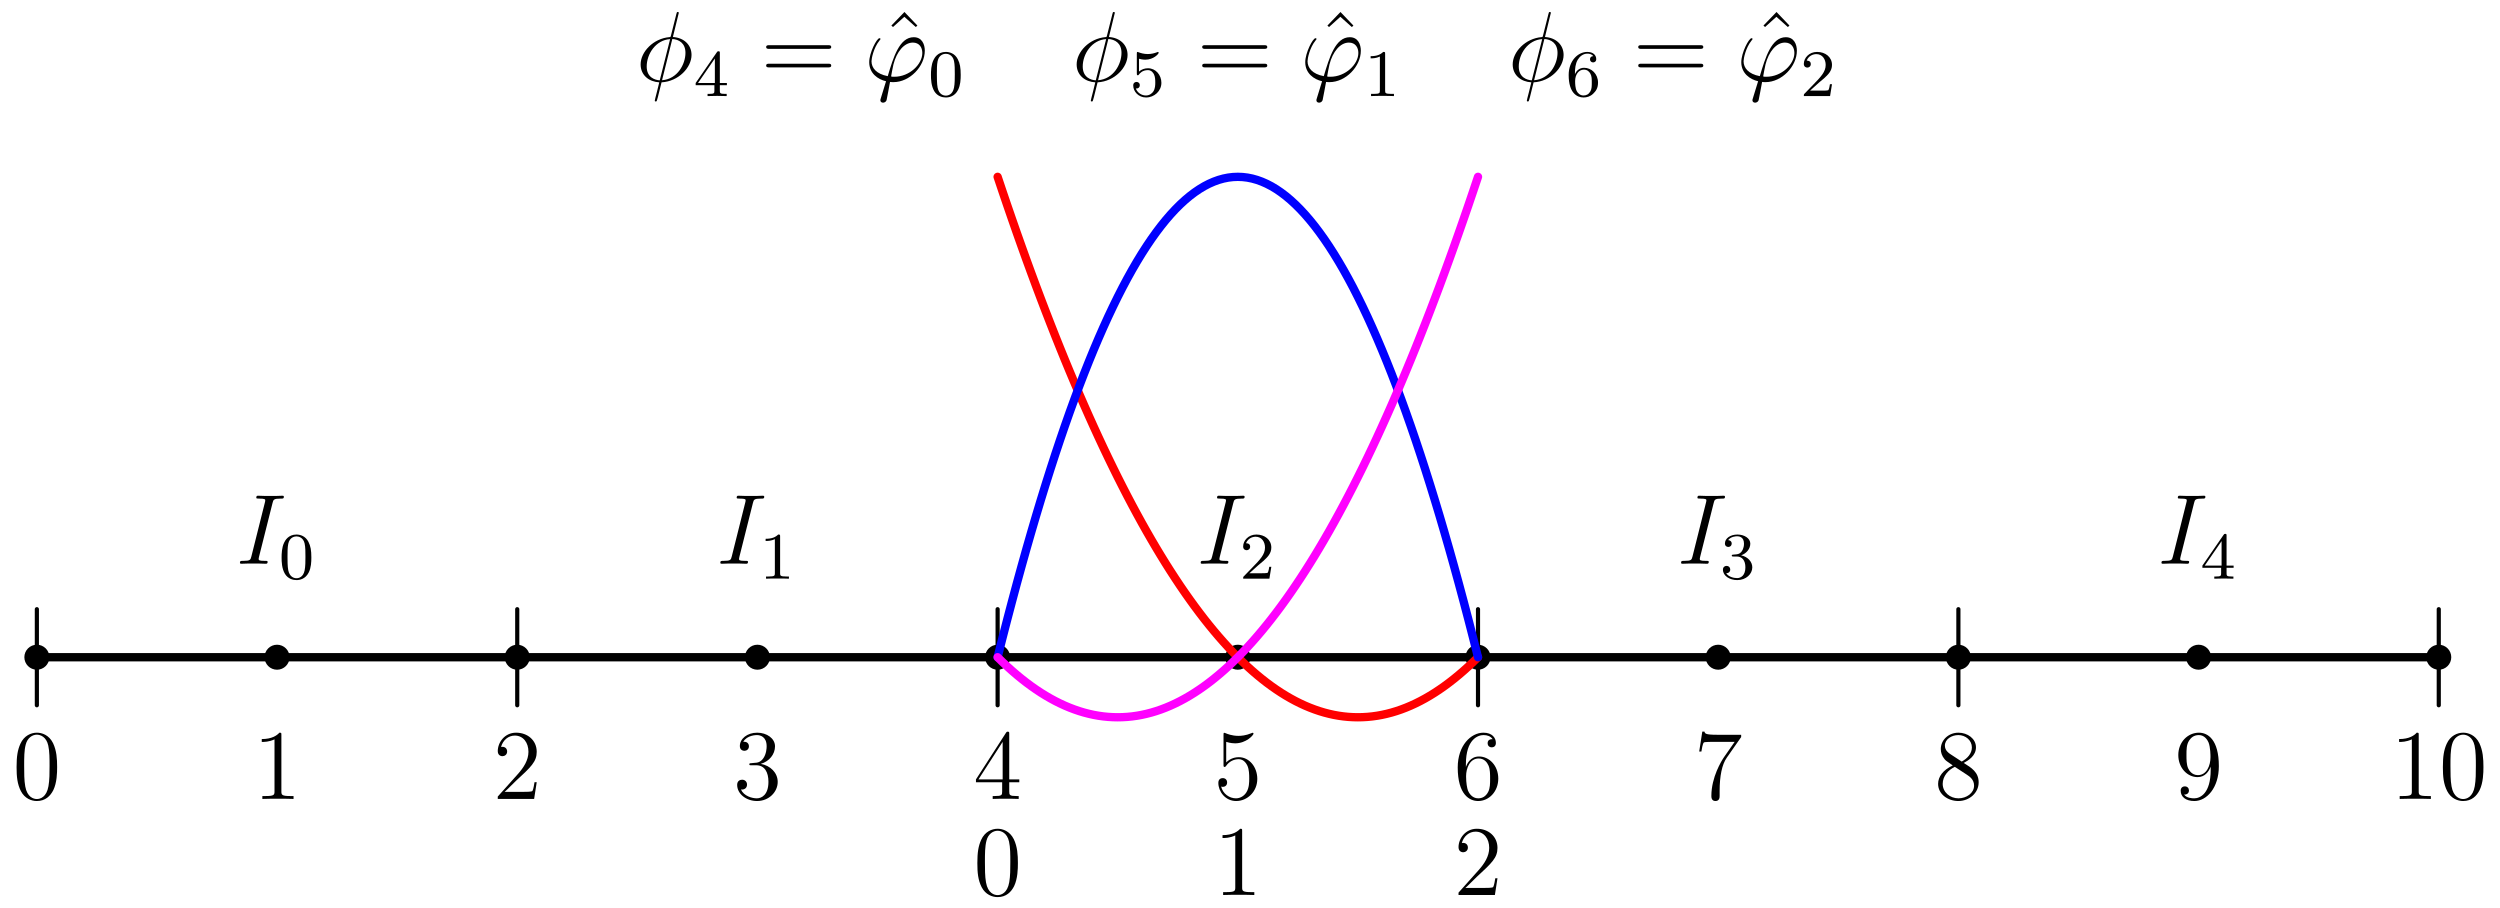
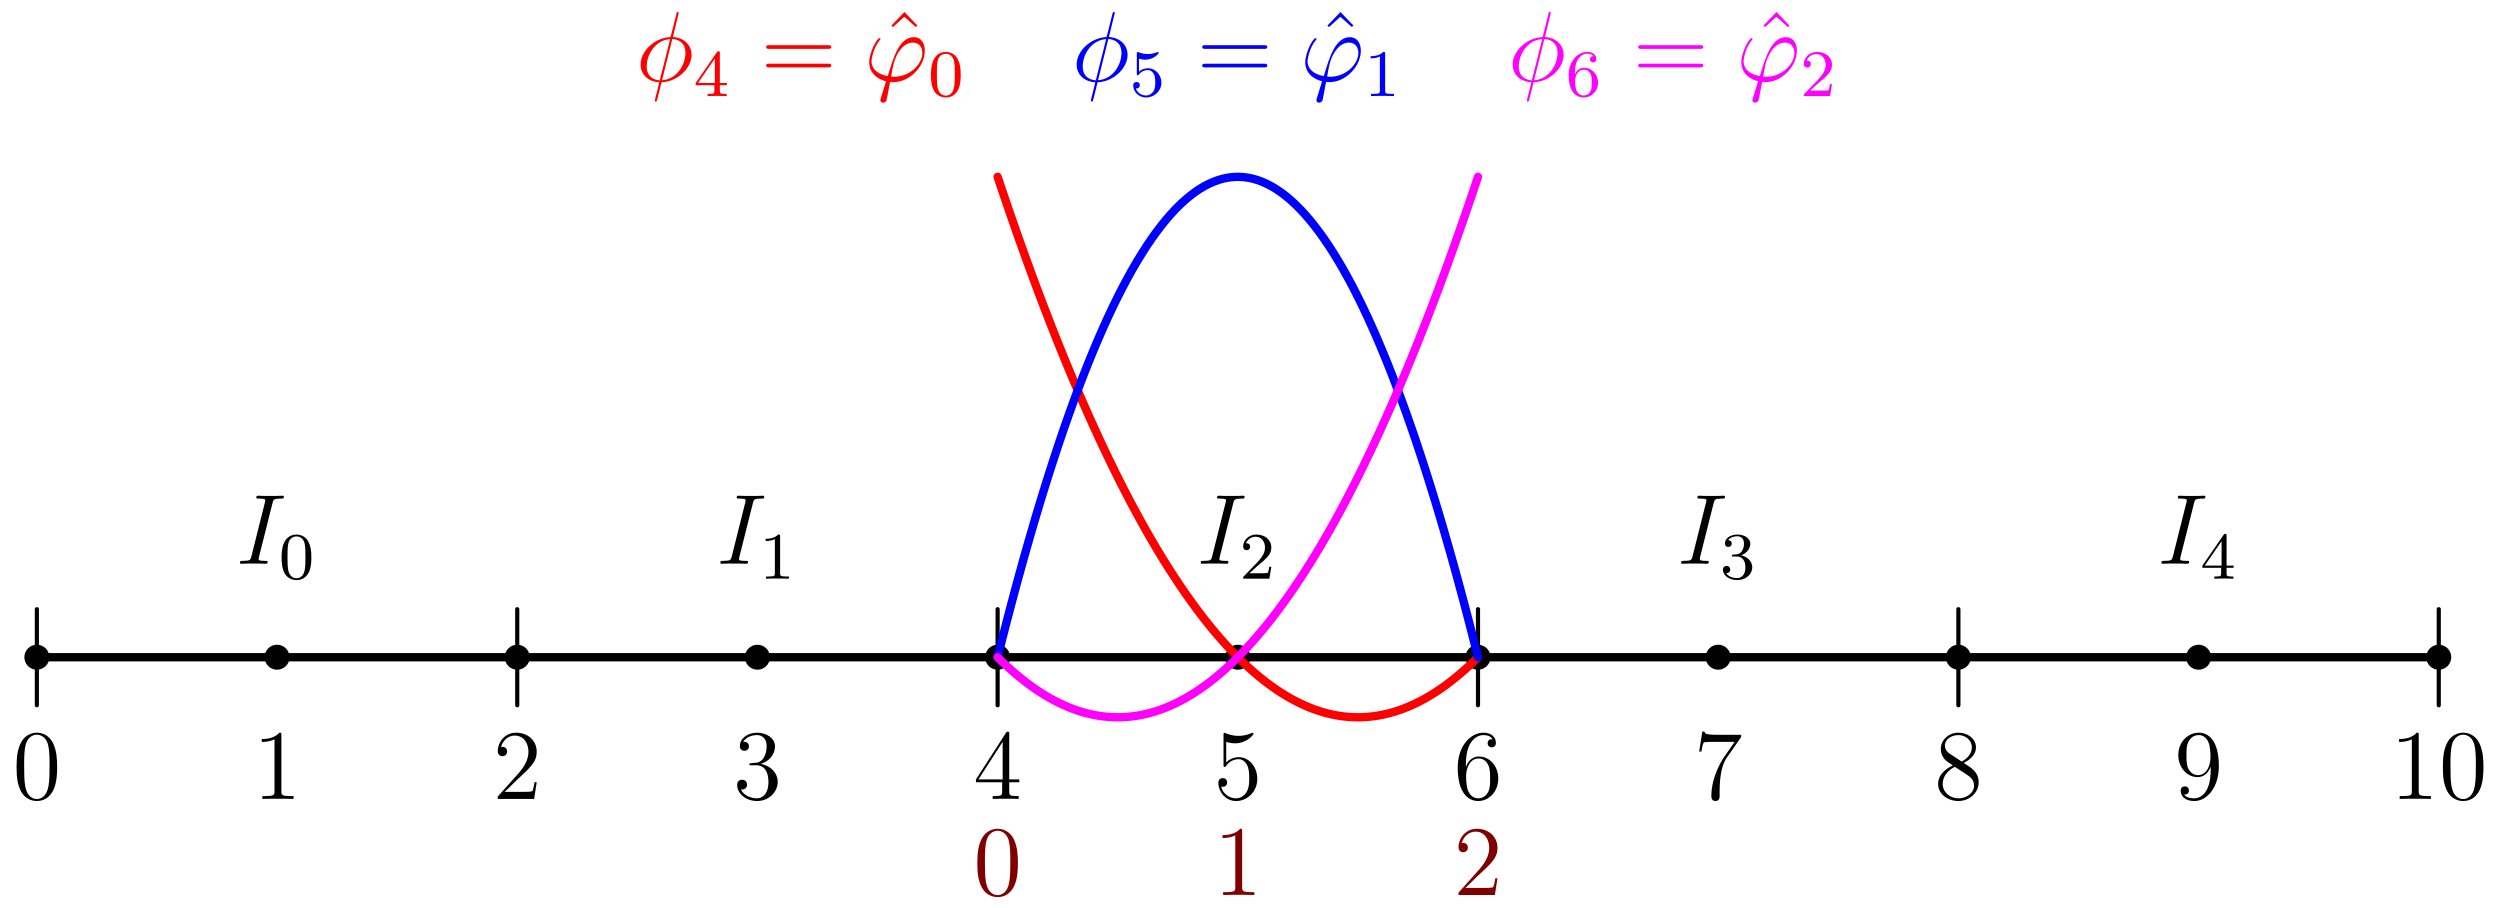
<svg xmlns="http://www.w3.org/2000/svg" xmlns:xlink="http://www.w3.org/1999/xlink" version="1.1" width="300pt" height="108.957pt" viewBox="60.831 132.725 300 108.957">
  <defs>
    <path id="g1-48" d="M3.897-2.542C3.897-3.395 3.81-3.913 3.547-4.423C3.196-5.125 2.55-5.3 2.112-5.3C1.108-5.3 .741-4.551 .63-4.328C.343-3.746 .327-2.957 .327-2.542C.327-2.016 .351-1.211 .733-.574C1.1 .016 1.69 .167 2.112 .167C2.495 .167 3.18 .048 3.579-.741C3.873-1.315 3.897-2.024 3.897-2.542ZM2.112-.056C1.841-.056 1.291-.183 1.124-1.02C1.036-1.474 1.036-2.224 1.036-2.638C1.036-3.188 1.036-3.746 1.124-4.184C1.291-4.997 1.913-5.077 2.112-5.077C2.383-5.077 2.933-4.941 3.092-4.216C3.188-3.778 3.188-3.18 3.188-2.638C3.188-2.168 3.188-1.451 3.092-1.004C2.925-.167 2.375-.056 2.112-.056Z" />
    <path id="g1-49" d="M2.503-5.077C2.503-5.292 2.487-5.3 2.271-5.3C1.945-4.981 1.522-4.79 .765-4.79V-4.527C.98-4.527 1.411-4.527 1.873-4.742V-.654C1.873-.359 1.849-.263 1.092-.263H.813V0C1.14-.024 1.825-.024 2.184-.024S3.236-.024 3.563 0V-.263H3.284C2.527-.263 2.503-.359 2.503-.654V-5.077Z" />
    <path id="g1-50" d="M2.248-1.626C2.375-1.745 2.71-2.008 2.837-2.12C3.332-2.574 3.802-3.013 3.802-3.738C3.802-4.686 3.005-5.3 2.008-5.3C1.052-5.3 .422-4.575 .422-3.866C.422-3.475 .733-3.419 .845-3.419C1.012-3.419 1.259-3.539 1.259-3.842C1.259-4.256 .861-4.256 .765-4.256C.996-4.838 1.53-5.037 1.921-5.037C2.662-5.037 3.045-4.407 3.045-3.738C3.045-2.909 2.463-2.303 1.522-1.339L.518-.303C.422-.215 .422-.199 .422 0H3.571L3.802-1.427H3.555C3.531-1.267 3.467-.869 3.371-.717C3.324-.654 2.718-.654 2.59-.654H1.172L2.248-1.626Z" />
    <path id="g1-51" d="M2.016-2.662C2.646-2.662 3.045-2.2 3.045-1.363C3.045-.367 2.479-.072 2.056-.072C1.618-.072 1.02-.231 .741-.654C1.028-.654 1.227-.837 1.227-1.1C1.227-1.355 1.044-1.538 .789-1.538C.574-1.538 .351-1.403 .351-1.084C.351-.327 1.164 .167 2.072 .167C3.132 .167 3.873-.566 3.873-1.363C3.873-2.024 3.347-2.63 2.534-2.805C3.164-3.029 3.634-3.571 3.634-4.208S2.917-5.3 2.088-5.3C1.235-5.3 .59-4.838 .59-4.232C.59-3.937 .789-3.81 .996-3.81C1.243-3.81 1.403-3.985 1.403-4.216C1.403-4.511 1.148-4.623 .972-4.631C1.307-5.069 1.921-5.093 2.064-5.093C2.271-5.093 2.877-5.029 2.877-4.208C2.877-3.65 2.646-3.316 2.534-3.188C2.295-2.941 2.112-2.925 1.626-2.893C1.474-2.885 1.411-2.877 1.411-2.774C1.411-2.662 1.482-2.662 1.618-2.662H2.016Z" />
    <path id="g1-52" d="M3.14-5.157C3.14-5.316 3.14-5.38 2.973-5.38C2.869-5.38 2.861-5.372 2.782-5.26L.239-1.57V-1.307H2.487V-.646C2.487-.351 2.463-.263 1.849-.263H1.666V0C2.343-.024 2.359-.024 2.813-.024S3.284-.024 3.961 0V-.263H3.778C3.164-.263 3.14-.351 3.14-.646V-1.307H3.985V-1.57H3.14V-5.157ZM2.542-4.511V-1.57H.518L2.542-4.511Z" />
    <path id="g1-53" d="M1.116-4.479C1.219-4.447 1.538-4.368 1.873-4.368C2.869-4.368 3.475-5.069 3.475-5.189C3.475-5.276 3.419-5.3 3.379-5.3C3.363-5.3 3.347-5.3 3.276-5.26C2.965-5.141 2.598-5.045 2.168-5.045C1.698-5.045 1.307-5.165 1.06-5.26C.98-5.3 .964-5.3 .956-5.3C.853-5.3 .853-5.212 .853-5.069V-2.734C.853-2.59 .853-2.495 .98-2.495C1.044-2.495 1.068-2.527 1.108-2.59C1.203-2.71 1.506-3.116 2.184-3.116C2.63-3.116 2.845-2.75 2.917-2.598C3.053-2.311 3.068-1.945 3.068-1.634C3.068-1.339 3.061-.909 2.837-.558C2.686-.319 2.367-.072 1.945-.072C1.427-.072 .917-.399 .733-.917C.757-.909 .805-.909 .813-.909C1.036-.909 1.211-1.052 1.211-1.299C1.211-1.594 .98-1.698 .821-1.698C.677-1.698 .422-1.618 .422-1.275C.422-.558 1.044 .167 1.961 .167C2.957 .167 3.802-.606 3.802-1.594C3.802-2.519 3.132-3.339 2.192-3.339C1.793-3.339 1.419-3.212 1.116-2.941V-4.479Z" />
    <path id="g1-54" d="M1.1-2.638C1.1-3.3 1.156-3.881 1.443-4.368C1.682-4.766 2.088-5.093 2.59-5.093C2.75-5.093 3.116-5.069 3.3-4.79C2.941-4.774 2.909-4.503 2.909-4.415C2.909-4.176 3.092-4.041 3.284-4.041C3.427-4.041 3.658-4.129 3.658-4.431C3.658-4.91 3.3-5.3 2.582-5.3C1.474-5.3 .351-4.248 .351-2.527C.351-.367 1.355 .167 2.128 .167C2.511 .167 2.925 .064 3.284-.279C3.602-.59 3.873-.925 3.873-1.618C3.873-2.662 3.084-3.395 2.2-3.395C1.626-3.395 1.283-3.029 1.1-2.638ZM2.128-.072C1.706-.072 1.443-.367 1.323-.59C1.14-.948 1.124-1.49 1.124-1.793C1.124-2.582 1.554-3.172 2.168-3.172C2.566-3.172 2.805-2.965 2.957-2.686C3.124-2.391 3.124-2.032 3.124-1.626S3.124-.869 2.965-.582C2.758-.215 2.479-.072 2.128-.072Z" />
    <path id="g0-30" d="M5.141-8.189C5.141-8.297 5.057-8.297 5.021-8.297C4.914-8.297 4.902-8.273 4.854-8.07L4.208-5.499C4.172-5.344 4.16-5.332 4.148-5.32C4.136-5.296 4.053-5.284 4.029-5.284C2.068-5.117 .562-3.503 .562-2.008C.562-.717 1.554 .072 2.798 .143C2.702 .514 2.618 .897 2.523 1.267C2.355 1.901 2.26 2.295 2.26 2.343C2.26 2.367 2.26 2.439 2.379 2.439C2.415 2.439 2.463 2.439 2.487 2.391C2.511 2.367 2.582 2.08 2.63 1.925L3.072 .143C5.117 .036 6.671-1.638 6.671-3.144C6.671-4.352 5.762-5.212 4.435-5.296L5.141-8.189ZM4.364-5.057C5.153-5.009 5.942-4.567 5.942-3.395C5.942-2.044 4.997-.251 3.132-.108L4.364-5.057ZM2.857-.096C2.271-.132 1.291-.442 1.291-1.757C1.291-3.264 2.379-4.937 4.101-5.045L2.857-.096Z" />
    <path id="g0-39" d="M3.599-.526C3.395-.526 3.216-.526 3.216-.586C3.216-.61 3.419-1.733 3.491-1.997C3.873-3.527 4.782-4.627 5.822-4.627C6.599-4.627 6.958-4.041 6.958-3.383C6.958-2.02 5.428-.526 3.599-.526ZM3.084 .096C3.156 .108 3.276 .12 3.491 .12C5.452 .12 7.257-1.769 7.257-3.658C7.257-4.388 6.934-5.272 5.93-5.272C4.208-5.272 3.479-2.845 2.809-.598C1.435-.861 .861-1.59 .861-2.391C.861-2.714 1.112-3.993 1.805-4.854C1.937-5.009 1.937-5.033 1.937-5.057C1.937-5.153 1.841-5.153 1.817-5.153C1.494-5.153 .586-3.407 .586-2.271C.586-.933 1.638-.203 2.606 .012L1.985 2.032C1.925 2.212 1.925 2.236 1.925 2.283C1.925 2.57 2.212 2.582 2.236 2.582C2.355 2.582 2.57 2.534 2.666 2.295C2.702 2.188 3.037 .335 3.084 .096Z" />
    <path id="g0-73" d="M4.4-7.281C4.507-7.699 4.531-7.819 5.404-7.819C5.667-7.819 5.762-7.819 5.762-8.046C5.762-8.165 5.631-8.165 5.595-8.165C5.38-8.165 5.117-8.141 4.902-8.141H3.431C3.192-8.141 2.917-8.165 2.678-8.165C2.582-8.165 2.451-8.165 2.451-7.938C2.451-7.819 2.546-7.819 2.786-7.819C3.527-7.819 3.527-7.723 3.527-7.592C3.527-7.508 3.503-7.436 3.479-7.329L1.865-.885C1.757-.466 1.733-.347 .861-.347C.598-.347 .49-.347 .49-.12C.49 0 .61 0 .669 0C.885 0 1.148-.024 1.363-.024H2.833C3.072-.024 3.335 0 3.575 0C3.67 0 3.814 0 3.814-.215C3.814-.347 3.742-.347 3.479-.347C2.738-.347 2.738-.442 2.738-.586C2.738-.61 2.738-.669 2.786-.861L4.4-7.281Z" />
    <path id="g2-48" d="M5.356-3.826C5.356-4.818 5.296-5.786 4.866-6.695C4.376-7.687 3.515-7.95 2.929-7.95C2.236-7.95 1.387-7.603 .944-6.611C.61-5.858 .49-5.117 .49-3.826C.49-2.666 .574-1.793 1.004-.944C1.47-.036 2.295 .251 2.917 .251C3.957 .251 4.555-.371 4.902-1.064C5.332-1.961 5.356-3.132 5.356-3.826ZM2.917 .012C2.534 .012 1.757-.203 1.53-1.506C1.399-2.224 1.399-3.132 1.399-3.969C1.399-4.949 1.399-5.834 1.59-6.539C1.793-7.34 2.403-7.711 2.917-7.711C3.371-7.711 4.065-7.436 4.292-6.408C4.447-5.727 4.447-4.782 4.447-3.969C4.447-3.168 4.447-2.26 4.316-1.53C4.089-.215 3.335 .012 2.917 .012Z" />
    <path id="g2-49" d="M3.443-7.663C3.443-7.938 3.443-7.95 3.204-7.95C2.917-7.627 2.319-7.185 1.088-7.185V-6.838C1.363-6.838 1.961-6.838 2.618-7.149V-.921C2.618-.49 2.582-.347 1.53-.347H1.16V0C1.482-.024 2.642-.024 3.037-.024S4.579-.024 4.902 0V-.347H4.531C3.479-.347 3.443-.49 3.443-.921V-7.663Z" />
    <path id="g2-50" d="M5.26-2.008H4.997C4.961-1.805 4.866-1.148 4.746-.956C4.663-.849 3.981-.849 3.622-.849H1.411C1.733-1.124 2.463-1.889 2.774-2.176C4.591-3.85 5.26-4.471 5.26-5.655C5.26-7.03 4.172-7.95 2.786-7.95S.586-6.767 .586-5.738C.586-5.129 1.112-5.129 1.148-5.129C1.399-5.129 1.71-5.308 1.71-5.691C1.71-6.025 1.482-6.253 1.148-6.253C1.04-6.253 1.016-6.253 .98-6.241C1.207-7.054 1.853-7.603 2.63-7.603C3.646-7.603 4.268-6.755 4.268-5.655C4.268-4.639 3.682-3.754 3.001-2.989L.586-.287V0H4.949L5.26-2.008Z" />
    <path id="g2-51" d="M2.2-4.292C1.997-4.28 1.949-4.268 1.949-4.16C1.949-4.041 2.008-4.041 2.224-4.041H2.774C3.79-4.041 4.244-3.204 4.244-2.056C4.244-.49 3.431-.072 2.845-.072C2.271-.072 1.291-.347 .944-1.136C1.327-1.076 1.674-1.291 1.674-1.722C1.674-2.068 1.423-2.307 1.088-2.307C.801-2.307 .49-2.14 .49-1.686C.49-.622 1.554 .251 2.881 .251C4.304 .251 5.356-.837 5.356-2.044C5.356-3.144 4.471-4.005 3.324-4.208C4.364-4.507 5.033-5.38 5.033-6.312C5.033-7.257 4.053-7.95 2.893-7.95C1.698-7.95 .813-7.221 .813-6.348C.813-5.87 1.184-5.774 1.363-5.774C1.614-5.774 1.901-5.954 1.901-6.312C1.901-6.695 1.614-6.862 1.351-6.862C1.279-6.862 1.255-6.862 1.219-6.85C1.674-7.663 2.798-7.663 2.857-7.663C3.252-7.663 4.029-7.484 4.029-6.312C4.029-6.085 3.993-5.416 3.646-4.902C3.288-4.376 2.881-4.34 2.558-4.328L2.2-4.292Z" />
    <path id="g2-52" d="M4.316-7.783C4.316-8.01 4.316-8.07 4.148-8.07C4.053-8.07 4.017-8.07 3.921-7.926L.323-2.343V-1.997H3.467V-.909C3.467-.466 3.443-.347 2.57-.347H2.331V0C2.606-.024 3.551-.024 3.885-.024S5.177-.024 5.452 0V-.347H5.212C4.352-.347 4.316-.466 4.316-.909V-1.997H5.523V-2.343H4.316V-7.783ZM3.527-6.85V-2.343H.622L3.527-6.85Z" />
    <path id="g2-53" d="M1.53-6.85C2.044-6.683 2.463-6.671 2.594-6.671C3.945-6.671 4.806-7.663 4.806-7.831C4.806-7.878 4.782-7.938 4.71-7.938C4.686-7.938 4.663-7.938 4.555-7.89C3.885-7.603 3.312-7.568 3.001-7.568C2.212-7.568 1.65-7.807 1.423-7.902C1.339-7.938 1.315-7.938 1.303-7.938C1.207-7.938 1.207-7.867 1.207-7.675V-4.125C1.207-3.909 1.207-3.838 1.351-3.838C1.411-3.838 1.423-3.85 1.542-3.993C1.877-4.483 2.439-4.77 3.037-4.77C3.67-4.77 3.981-4.184 4.077-3.981C4.28-3.515 4.292-2.929 4.292-2.475S4.292-1.339 3.957-.801C3.694-.371 3.228-.072 2.702-.072C1.913-.072 1.136-.61 .921-1.482C.98-1.459 1.052-1.447 1.112-1.447C1.315-1.447 1.638-1.566 1.638-1.973C1.638-2.307 1.411-2.499 1.112-2.499C.897-2.499 .586-2.391 .586-1.925C.586-.909 1.399 .251 2.726 .251C4.077 .251 5.26-.885 5.26-2.403C5.26-3.826 4.304-5.009 3.049-5.009C2.367-5.009 1.841-4.71 1.53-4.376V-6.85Z" />
    <path id="g2-54" d="M1.47-4.16C1.47-7.185 2.941-7.663 3.587-7.663C4.017-7.663 4.447-7.532 4.674-7.173C4.531-7.173 4.077-7.173 4.077-6.683C4.077-6.42 4.256-6.193 4.567-6.193C4.866-6.193 5.069-6.372 5.069-6.719C5.069-7.34 4.615-7.95 3.575-7.95C2.068-7.95 .49-6.408 .49-3.778C.49-.49 1.925 .251 2.941 .251C4.244 .251 5.356-.885 5.356-2.439C5.356-4.029 4.244-5.093 3.049-5.093C1.985-5.093 1.59-4.172 1.47-3.838V-4.16ZM2.941-.072C2.188-.072 1.829-.741 1.722-.992C1.614-1.303 1.494-1.889 1.494-2.726C1.494-3.67 1.925-4.854 3.001-4.854C3.658-4.854 4.005-4.411 4.184-4.005C4.376-3.563 4.376-2.965 4.376-2.451C4.376-1.841 4.376-1.303 4.148-.849C3.85-.275 3.419-.072 2.941-.072Z" />
    <path id="g2-55" d="M5.679-7.424V-7.699H2.798C1.351-7.699 1.327-7.855 1.279-8.082H1.016L.646-5.691H.909C.944-5.906 1.052-6.647 1.207-6.779C1.303-6.85 2.2-6.85 2.367-6.85H4.902L3.634-5.033C3.312-4.567 2.104-2.606 2.104-.359C2.104-.227 2.104 .251 2.594 .251C3.096 .251 3.096-.215 3.096-.371V-.968C3.096-2.75 3.383-4.136 3.945-4.937L5.679-7.424Z" />
    <path id="g2-56" d="M3.563-4.316C4.16-4.639 5.033-5.189 5.033-6.193C5.033-7.233 4.029-7.95 2.929-7.95C1.745-7.95 .813-7.077 .813-5.99C.813-5.583 .933-5.177 1.267-4.77C1.399-4.615 1.411-4.603 2.248-4.017C1.088-3.479 .49-2.678 .49-1.805C.49-.538 1.698 .251 2.917 .251C4.244 .251 5.356-.729 5.356-1.985C5.356-3.204 4.495-3.742 3.563-4.316ZM1.937-5.392C1.781-5.499 1.303-5.81 1.303-6.396C1.303-7.173 2.116-7.663 2.917-7.663C3.778-7.663 4.543-7.042 4.543-6.181C4.543-5.452 4.017-4.866 3.324-4.483L1.937-5.392ZM2.499-3.85L3.945-2.905C4.256-2.702 4.806-2.331 4.806-1.602C4.806-.693 3.885-.072 2.929-.072C1.913-.072 1.04-.813 1.04-1.805C1.04-2.738 1.722-3.491 2.499-3.85Z" />
    <path id="g2-57" d="M4.376-3.479C4.376-.658 3.12-.072 2.403-.072C2.116-.072 1.482-.108 1.184-.526H1.255C1.339-.502 1.769-.574 1.769-1.016C1.769-1.279 1.59-1.506 1.279-1.506S.777-1.303 .777-.992C.777-.251 1.375 .251 2.415 .251C3.909 .251 5.356-1.339 5.356-3.933C5.356-7.149 4.017-7.95 2.965-7.95C1.65-7.95 .49-6.85 .49-5.272S1.602-2.618 2.798-2.618C3.682-2.618 4.136-3.264 4.376-3.873V-3.479ZM2.845-2.857C2.092-2.857 1.769-3.467 1.662-3.694C1.47-4.148 1.47-4.722 1.47-5.26C1.47-5.93 1.47-6.504 1.781-6.994C1.997-7.317 2.319-7.663 2.965-7.663C3.646-7.663 3.993-7.066 4.113-6.791C4.352-6.205 4.352-5.189 4.352-5.009C4.352-4.005 3.897-2.857 2.845-2.857Z" />
    <path id="g2-61" d="M8.07-3.873C8.237-3.873 8.452-3.873 8.452-4.089C8.452-4.316 8.249-4.316 8.07-4.316H1.028C.861-4.316 .646-4.316 .646-4.101C.646-3.873 .849-3.873 1.028-3.873H8.07ZM8.07-1.65C8.237-1.65 8.452-1.65 8.452-1.865C8.452-2.092 8.249-2.092 8.07-2.092H1.028C.861-2.092 .646-2.092 .646-1.877C.646-1.65 .849-1.65 1.028-1.65H8.07Z" />
    <path id="g2-94" d="M2.929-8.297L1.363-6.671L1.554-6.492L2.917-7.723L4.292-6.492L4.483-6.671L2.929-8.297Z" />
  </defs>
  <g id="page1">
    <g transform="translate(60.8315 132.725)scale(.996264)">
      <path d="M4.439 79.162H293.749" fill="none" stroke="#000000" stroke-linecap="round" stroke-linejoin="round" stroke-miterlimit="10.037" stroke-width="1.004" />
    </g>
    <g transform="translate(60.8315 132.725)scale(.996264)">
      <circle cx="4.439" cy="79.162" fill="#000000" r="1.506" />
    </g>
    <g transform="translate(60.8315 132.725)scale(.996264)">
      <path d="M4.439 84.948V73.376" fill="none" stroke="#000000" stroke-linecap="round" stroke-linejoin="round" stroke-miterlimit="10.037" stroke-width="0.502" />
    </g>
    <g transform="translate(60.8315 132.725)scale(.996264)">
      <circle cx="62.301" cy="79.162" fill="#000000" r="1.506" />
    </g>
    <g transform="translate(60.8315 132.725)scale(.996264)">
      <path d="M62.301 84.948V73.376" fill="none" stroke="#000000" stroke-linecap="round" stroke-linejoin="round" stroke-miterlimit="10.037" stroke-width="0.502" />
    </g>
    <g transform="translate(60.8315 132.725)scale(.996264)">
      <circle cx="120.163" cy="79.162" fill="#000000" r="1.506" />
    </g>
    <g transform="translate(60.8315 132.725)scale(.996264)">
      <path d="M120.163 84.948V73.376" fill="none" stroke="#000000" stroke-linecap="round" stroke-linejoin="round" stroke-miterlimit="10.037" stroke-width="0.502" />
    </g>
    <g transform="translate(60.8315 132.725)scale(.996264)">
      <circle cx="178.025" cy="79.162" fill="#000000" r="1.506" />
    </g>
    <g transform="translate(60.8315 132.725)scale(.996264)">
      <path d="M178.025 84.948V73.376" fill="none" stroke="#000000" stroke-linecap="round" stroke-linejoin="round" stroke-miterlimit="10.037" stroke-width="0.502" />
    </g>
    <g transform="translate(60.8315 132.725)scale(.996264)">
      <circle cx="235.887" cy="79.162" fill="#000000" r="1.506" />
    </g>
    <g transform="translate(60.8315 132.725)scale(.996264)">
      <path d="M235.887 84.948V73.376" fill="none" stroke="#000000" stroke-linecap="round" stroke-linejoin="round" stroke-miterlimit="10.037" stroke-width="0.502" />
    </g>
    <g transform="translate(60.8315 132.725)scale(.996264)">
      <circle cx="293.749" cy="79.162" fill="#000000" r="1.506" />
    </g>
    <g transform="translate(60.8315 132.725)scale(.996264)">
      <path d="M293.749 84.948V73.376" fill="none" stroke="#000000" stroke-linecap="round" stroke-linejoin="round" stroke-miterlimit="10.037" stroke-width="0.502" />
    </g>
    <g transform="translate(60.8315 132.725)scale(.996264)">
      <circle cx="33.37" cy="79.162" fill="#000000" r="1.506" />
    </g>
    <g transform="translate(60.8315 132.725)scale(.996264)">
      <circle cx="91.232" cy="79.162" fill="#000000" r="1.506" />
    </g>
    <g transform="translate(60.8315 132.725)scale(.996264)">
      <circle cx="149.094" cy="79.162" fill="#000000" r="1.506" />
    </g>
    <g transform="translate(60.8315 132.725)scale(.996264)">
      <circle cx="206.956" cy="79.162" fill="#000000" r="1.506" />
    </g>
    <g transform="translate(60.8315 132.725)scale(.996264)">
      <circle cx="264.818" cy="79.162" fill="#000000" r="1.506" />
    </g>
    <use x="62.331" y="228.597" xlink:href="#g2-48" />
    <use x="91.154" y="228.597" xlink:href="#g2-49" />
    <use x="119.977" y="228.597" xlink:href="#g2-50" />
    <use x="148.8" y="228.597" xlink:href="#g2-51" />
    <use x="177.623" y="228.597" xlink:href="#g2-52" />
    <use x="206.446" y="228.597" xlink:href="#g2-53" />
    <use x="235.268" y="228.597" xlink:href="#g2-54" />
    <use x="264.091" y="228.597" xlink:href="#g2-55" />
    <use x="292.914" y="228.597" xlink:href="#g2-56" />
    <use x="321.737" y="228.597" xlink:href="#g2-57" />
    <use x="347.634" y="228.597" xlink:href="#g2-49" />
    <use x="353.487" y="228.597" xlink:href="#g2-48" />
    <use x="89.133" y="200.376" xlink:href="#g0-73" />
    <use x="94.296" y="202.169" xlink:href="#g1-48" />
    <use x="146.779" y="200.376" xlink:href="#g0-73" />
    <use x="151.941" y="202.169" xlink:href="#g1-49" />
    <use x="204.424" y="200.376" xlink:href="#g0-73" />
    <use x="209.587" y="202.169" xlink:href="#g1-50" />
    <use x="262.07" y="200.376" xlink:href="#g0-73" />
    <use x="267.233" y="202.169" xlink:href="#g1-51" />
    <use x="319.716" y="200.376" xlink:href="#g0-73" />
    <use x="324.879" y="202.169" xlink:href="#g1-52" />
-     <use x="177.623" y="240.126" xlink:href="#g2-48" />
-     <use x="206.446" y="240.126" xlink:href="#g2-49" />
-     <use x="235.268" y="240.126" xlink:href="#g2-50" />
+     <g fill="#800000">
+       <use x="177.623" y="240.126" xlink:href="#g2-48" />
+       <use x="206.446" y="240.126" xlink:href="#g2-49" />
+       <use x="235.268" y="240.126" xlink:href="#g2-50" />
+     </g>
    <g transform="translate(60.8315 132.725)scale(.996264)">
      <path d="M120.163 21.3L120.741 23.024L121.32 24.725L121.899 26.403L122.477 28.058L123.056 29.69L123.634 31.299L124.213 32.884L124.792 34.446L125.37 35.985L125.949 37.501L126.528 38.994L127.106 40.464L127.685 41.91L128.263 43.334L128.842 44.734L129.421 46.111L129.999 47.465L130.578 48.796L131.157 50.104L131.735 51.388L132.314 52.65L132.892 53.888L133.471 55.103L134.05 56.295L134.628 57.464L135.207 58.609L135.785 59.732L136.364 60.831L136.943 61.908L137.521 62.961L138.1 63.991L138.679 64.997L139.257 65.981L139.836 66.942L140.414 67.879L140.993 68.793L141.572 69.684L142.15 70.552L142.729 71.397L143.308 72.219L143.886 73.017L144.465 73.792L145.043 74.545L145.622 75.274L146.201 75.98L146.779 76.662L147.358 77.322L147.937 77.959L148.515 78.572L149.094 79.162L149.672 79.729L150.251 80.273L150.83 80.794L151.408 81.291L151.987 81.766L152.565 82.217L153.144 82.645L153.723 83.05L154.301 83.432L154.88 83.791L155.459 84.127L156.037 84.439L156.616 84.728L157.194 84.995L157.773 85.237L158.352 85.457L158.93 85.654L159.509 85.828L160.088 85.978L160.666 86.106L161.245 86.21L161.823 86.291L162.402 86.349L162.981 86.383L163.559 86.395L164.138 86.383L164.717 86.349L165.295 86.291L165.874 86.21L166.452 86.106L167.031 85.978L167.61 85.828L168.188 85.654L168.767 85.457L169.345 85.237L169.924 84.995L170.503 84.728L171.081 84.439L171.66 84.127L172.239 83.791L172.817 83.432L173.396 83.05L173.974 82.645L174.553 82.217L175.132 81.766L175.71 81.291L176.289 80.794L176.868 80.273L177.446 79.729L178.025 79.162" fill="none" stroke="#ff0000" stroke-linecap="round" stroke-linejoin="round" stroke-miterlimit="10.037" stroke-width="1.004" />
    </g>
    <g transform="translate(60.8315 132.725)scale(.996264)">
      <path d="M120.163 79.162L120.741 76.871L121.32 74.626L121.899 72.427L122.477 70.274L123.056 68.168L123.634 66.108L124.213 64.095L124.792 62.127L125.37 60.206L125.949 58.332L126.528 56.503L127.106 54.721L127.685 52.985L128.263 51.296L128.842 49.652L129.421 48.055L129.999 46.505L130.578 45L131.157 43.542L131.735 42.13L132.314 40.765L132.892 39.446L133.471 38.172L134.05 36.946L134.628 35.766L135.207 34.631L135.785 33.544L136.364 32.502L136.943 31.507L137.521 30.558L138.1 29.655L138.679 28.799L139.257 27.989L139.836 27.225L140.414 26.508L140.993 25.836L141.572 25.211L142.15 24.633L142.729 24.101L143.308 23.614L143.886 23.175L144.465 22.781L145.043 22.434L145.622 22.133L146.201 21.879L146.779 21.67L147.358 21.508L147.937 21.392L148.515 21.323L149.094 21.3L149.672 21.323L150.251 21.392L150.83 21.508L151.408 21.67L151.987 21.879L152.565 22.133L153.144 22.434L153.723 22.781L154.301 23.175L154.88 23.614L155.459 24.101L156.037 24.633L156.616 25.211L157.194 25.836L157.773 26.508L158.352 27.225L158.93 27.989L159.509 28.799L160.088 29.655L160.666 30.558L161.245 31.507L161.823 32.502L162.402 33.544L162.981 34.631L163.559 35.766L164.138 36.946L164.717 38.172L165.295 39.446L165.874 40.765L166.452 42.13L167.031 43.542L167.61 45L168.188 46.505L168.767 48.055L169.345 49.652L169.924 51.296L170.503 52.985L171.081 54.721L171.66 56.503L172.239 58.332L172.817 60.206L173.396 62.127L173.974 64.095L174.553 66.108L175.132 68.168L175.71 70.274L176.289 72.427L176.868 74.626L177.446 76.871L178.025 79.162" fill="none" stroke="#0000ff" stroke-linecap="round" stroke-linejoin="round" stroke-miterlimit="10.037" stroke-width="1.004" />
    </g>
    <g transform="translate(60.8315 132.725)scale(.996264)">
      <path d="M120.163 79.162L120.741 79.729L121.32 80.273L121.899 80.794L122.477 81.291L123.056 81.766L123.634 82.217L124.213 82.645L124.792 83.05L125.37 83.432L125.949 83.791L126.528 84.127L127.106 84.439L127.685 84.728L128.263 84.995L128.842 85.237L129.421 85.457L129.999 85.654L130.578 85.828L131.157 85.978L131.735 86.106L132.314 86.21L132.892 86.291L133.471 86.349L134.05 86.383L134.628 86.395L135.207 86.383L135.785 86.349L136.364 86.291L136.943 86.21L137.521 86.106L138.1 85.978L138.679 85.828L139.257 85.654L139.836 85.457L140.414 85.237L140.993 84.995L141.572 84.728L142.15 84.439L142.729 84.127L143.308 83.791L143.886 83.432L144.465 83.05L145.043 82.645L145.622 82.217L146.201 81.766L146.779 81.291L147.358 80.794L147.937 80.273L148.515 79.729L149.094 79.162L149.672 78.572L150.251 77.959L150.83 77.322L151.408 76.662L151.987 75.98L152.565 75.274L153.144 74.545L153.723 73.792L154.301 73.017L154.88 72.219L155.459 71.397L156.037 70.552L156.616 69.684L157.194 68.793L157.773 67.879L158.352 66.942L158.93 65.981L159.509 64.997L160.088 63.991L160.666 62.961L161.245 61.908L161.823 60.831L162.402 59.732L162.981 58.609L163.559 57.464L164.138 56.295L164.717 55.103L165.295 53.888L165.874 52.65L166.452 51.388L167.031 50.104L167.61 48.796L168.188 47.465L168.767 46.111L169.345 44.734L169.924 43.334L170.503 41.91L171.081 40.464L171.66 38.994L172.239 37.501L172.817 35.985L173.396 34.446L173.974 32.884L174.553 31.299L175.132 29.69L175.71 28.058L176.289 26.403L176.868 24.725L177.446 23.024L178.025 21.3" fill="none" stroke="#ff00ff" stroke-linecap="round" stroke-linejoin="round" stroke-miterlimit="10.037" stroke-width="1.004" />
    </g>
-     <use x="137.144" y="142.462" xlink:href="#g0-30" />
-     <use x="144.072" y="144.255" xlink:href="#g1-52" />
-     <use x="152.125" y="142.462" xlink:href="#g2-61" />
-     <use x="166.434" y="142.462" xlink:href="#g2-94" />
-     <use x="164.551" y="142.462" xlink:href="#g0-39" />
-     <use x="172.219" y="144.255" xlink:href="#g1-48" />
-     <use x="189.468" y="142.462" xlink:href="#g0-30" />
-     <use x="196.396" y="144.255" xlink:href="#g1-53" />
-     <use x="204.45" y="142.462" xlink:href="#g2-61" />
-     <use x="218.758" y="142.462" xlink:href="#g2-94" />
-     <use x="216.875" y="142.462" xlink:href="#g0-39" />
-     <use x="224.543" y="144.255" xlink:href="#g1-49" />
-     <use x="241.792" y="142.462" xlink:href="#g0-30" />
-     <use x="248.721" y="144.255" xlink:href="#g1-54" />
-     <use x="256.774" y="142.462" xlink:href="#g2-61" />
-     <use x="271.082" y="142.462" xlink:href="#g2-94" />
-     <use x="269.199" y="142.462" xlink:href="#g0-39" />
-     <use x="276.868" y="144.255" xlink:href="#g1-50" />
+     <g fill="#f00">
+       <use x="137.144" y="142.462" xlink:href="#g0-30" />
+       <use x="144.072" y="144.255" xlink:href="#g1-52" />
+       <use x="152.125" y="142.462" xlink:href="#g2-61" />
+       <use x="166.434" y="142.462" xlink:href="#g2-94" />
+       <use x="164.551" y="142.462" xlink:href="#g0-39" />
+       <use x="172.219" y="144.255" xlink:href="#g1-48" />
+     </g>
+     <g fill="#00f">
+       <use x="189.468" y="142.462" xlink:href="#g0-30" />
+       <use x="196.396" y="144.255" xlink:href="#g1-53" />
+       <use x="204.45" y="142.462" xlink:href="#g2-61" />
+       <use x="218.758" y="142.462" xlink:href="#g2-94" />
+       <use x="216.875" y="142.462" xlink:href="#g0-39" />
+       <use x="224.543" y="144.255" xlink:href="#g1-49" />
+     </g>
+     <g fill="#f0f">
+       <use x="241.792" y="142.462" xlink:href="#g0-30" />
+       <use x="248.721" y="144.255" xlink:href="#g1-54" />
+       <use x="256.774" y="142.462" xlink:href="#g2-61" />
+       <use x="271.082" y="142.462" xlink:href="#g2-94" />
+       <use x="269.199" y="142.462" xlink:href="#g0-39" />
+       <use x="276.868" y="144.255" xlink:href="#g1-50" />
+     </g>
  </g>
</svg>
